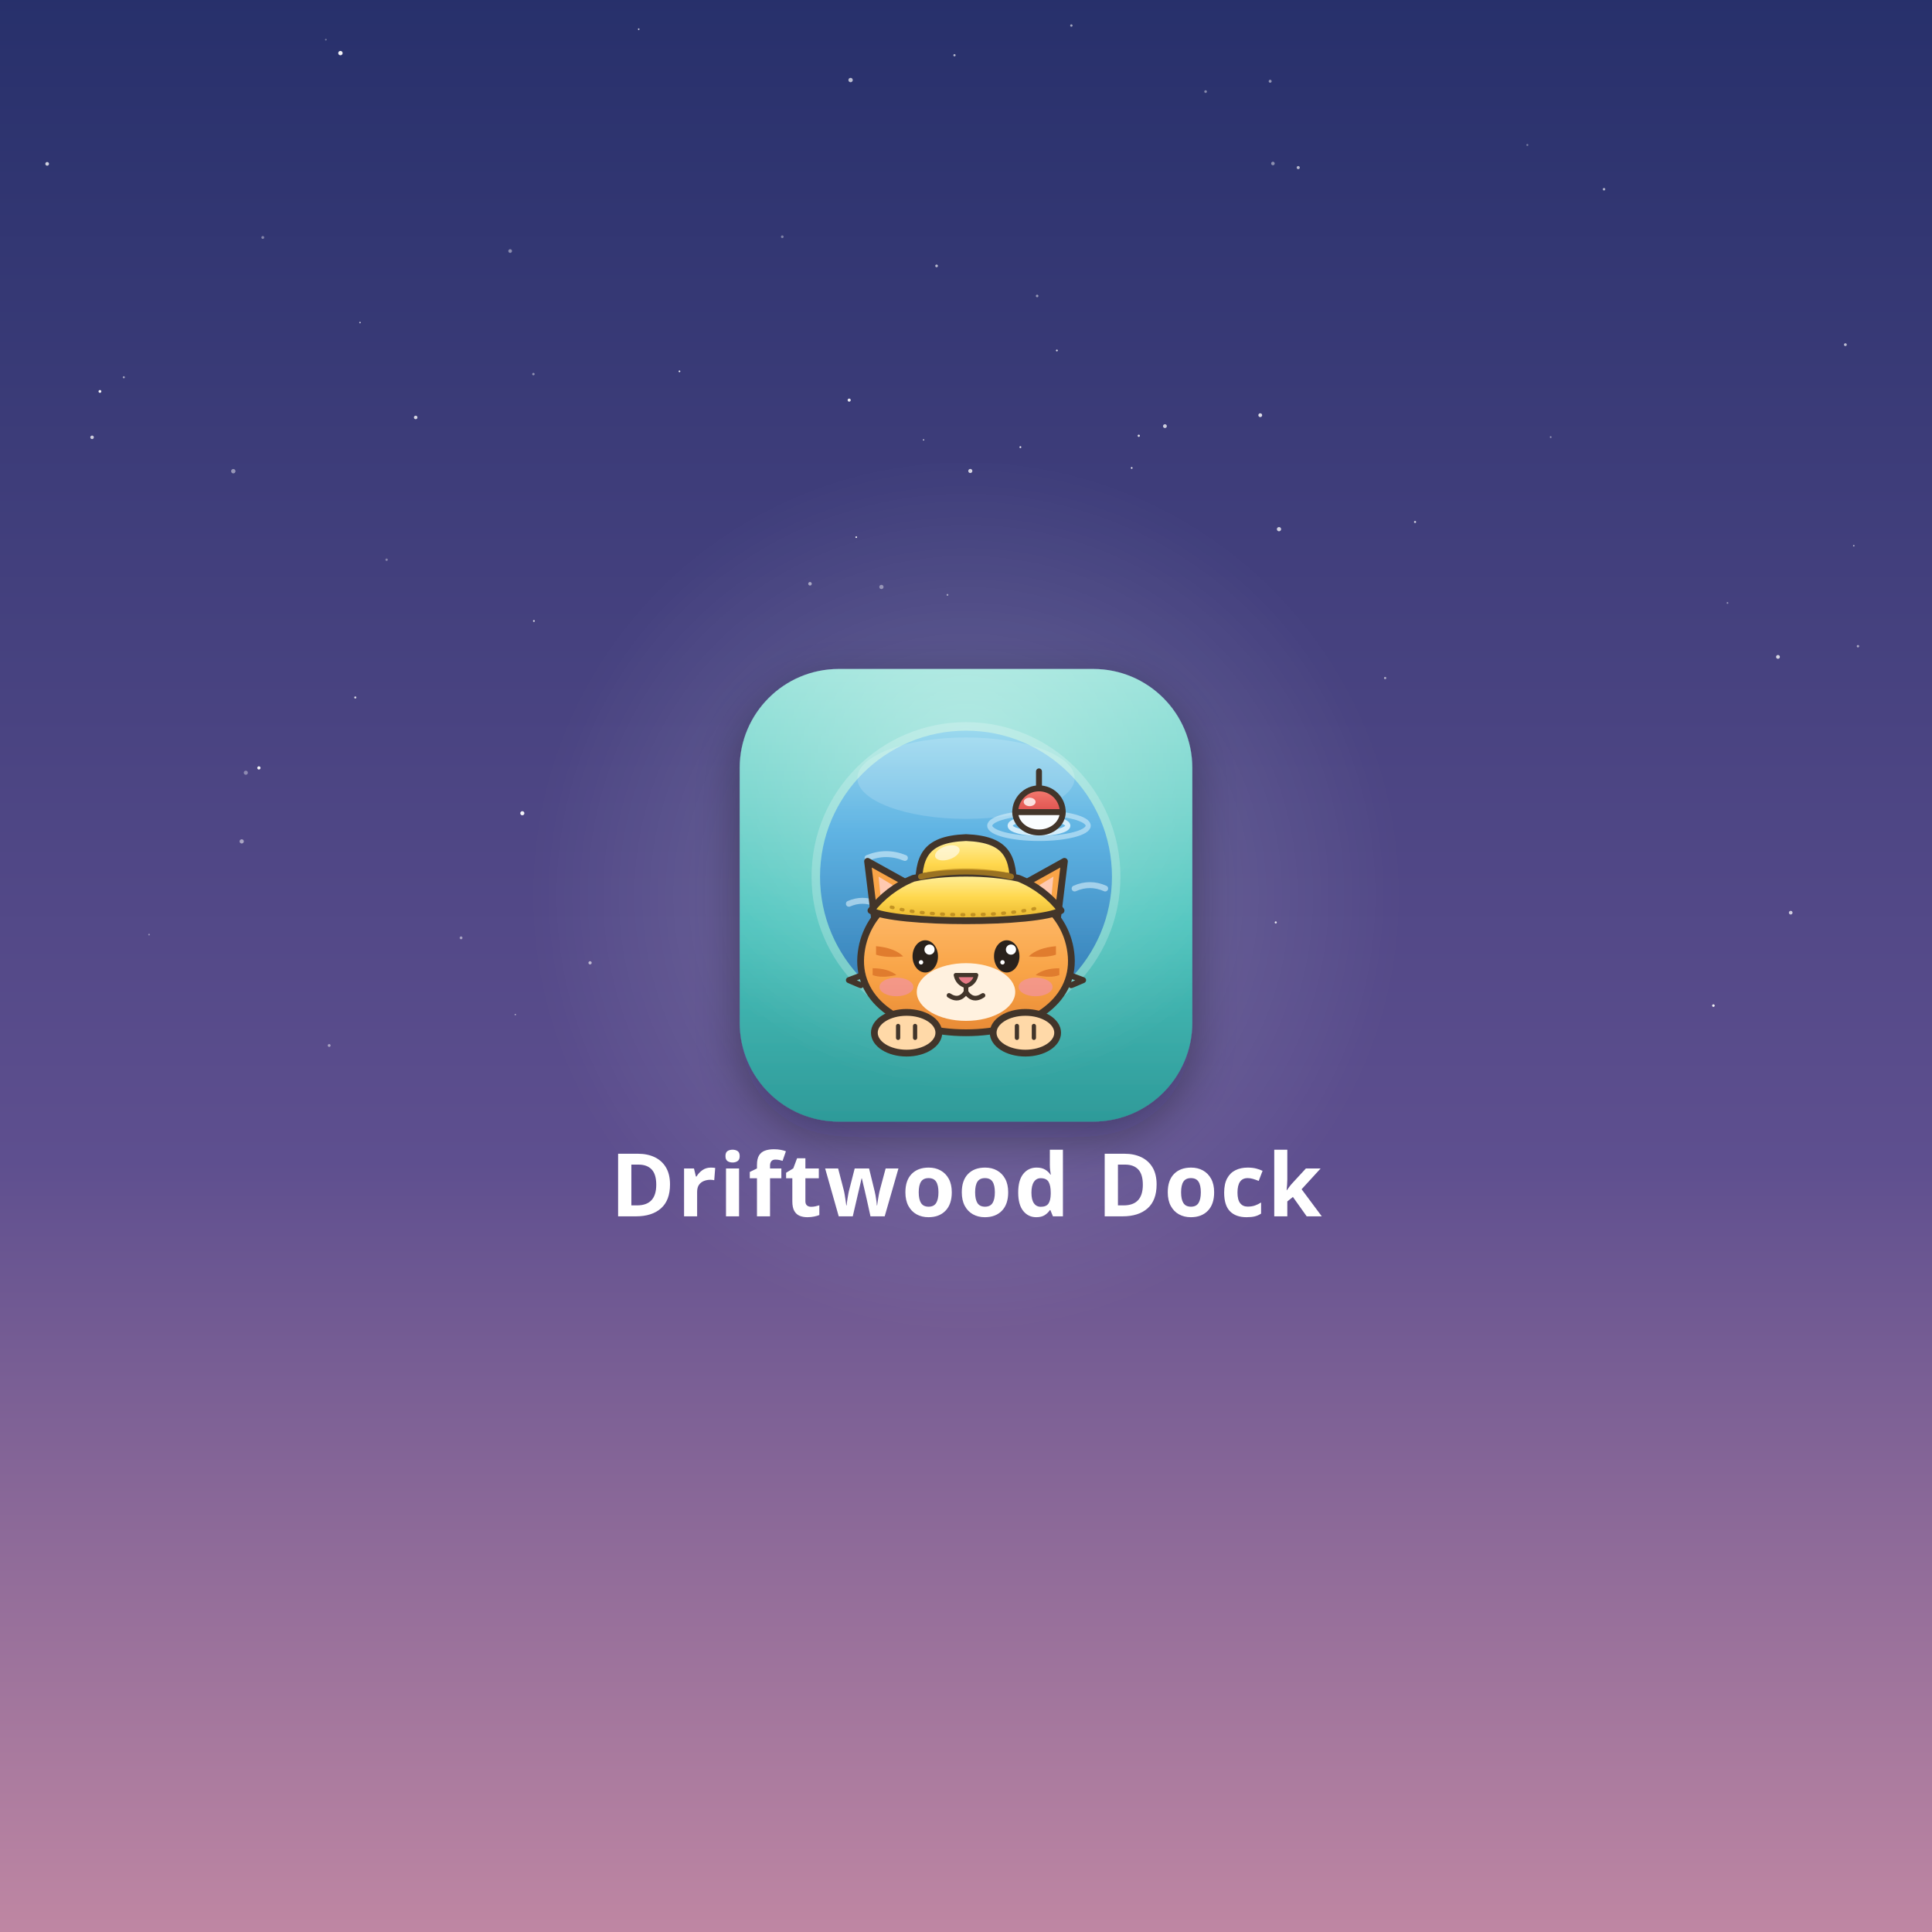
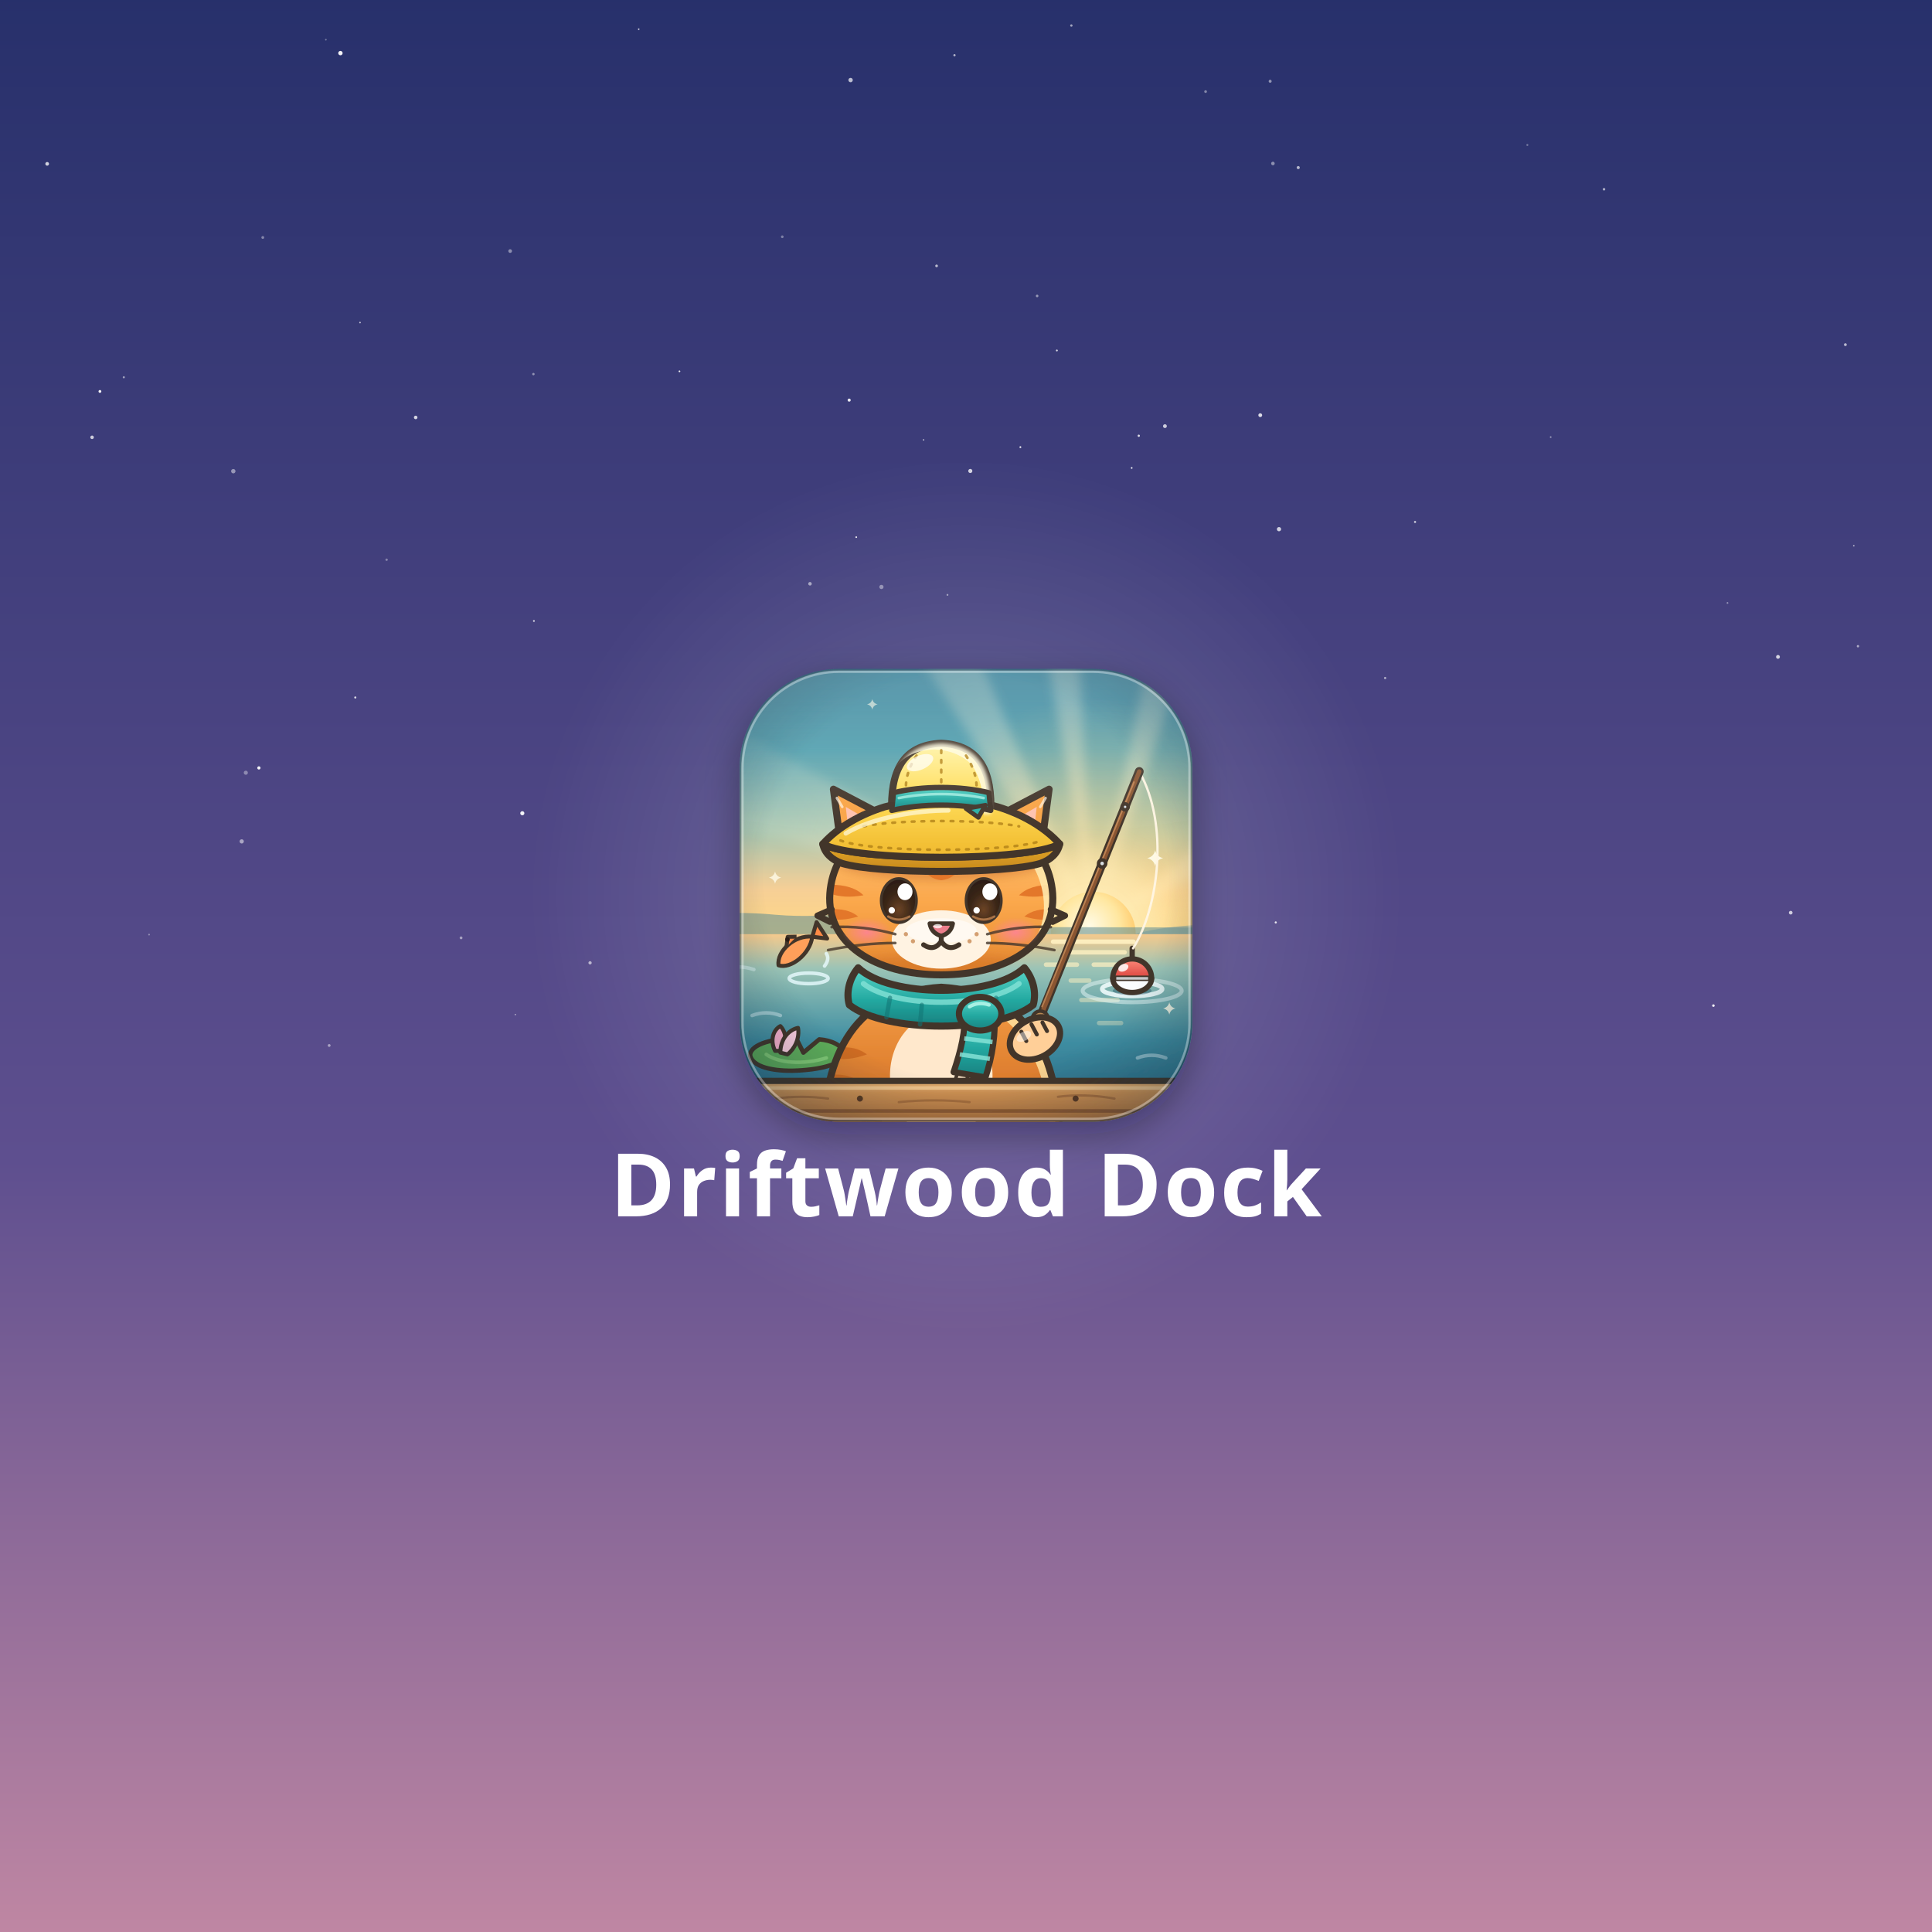
<svg xmlns="http://www.w3.org/2000/svg" width="2732" height="2732" viewBox="0 0 2732 2732">
  <defs>
-     <linearGradient id="bgTeal" x1="0" y1="0" x2="0" y2="1">
-       <stop offset="0" stop-color="#8fe0d6" />
-       <stop offset="0.55" stop-color="#4cc4bd" />
-       <stop offset="1" stop-color="#2e9a99" />
-     </linearGradient>
-     <radialGradient id="bgGlow" cx="0.5" cy="0.18" r="0.75">
-       <stop offset="0" stop-color="#ffffff" stop-opacity="0.38" />
+     <linearGradient id="v2sky" x1="0" y1="-60" x2="0" y2="300" gradientUnits="userSpaceOnUse">
+       <stop offset="0" stop-color="#1f6787" />
+       <stop offset="0.42" stop-color="#4f9ead" />
+       <stop offset="0.68" stop-color="#a9c6b0" />
+       <stop offset="0.86" stop-color="#f6cf96" />
+       <stop offset="1" stop-color="#ffd885" />
+     </linearGradient>
+     <linearGradient id="v2water" x1="0" y1="300" x2="0" y2="540" gradientUnits="userSpaceOnUse">
+       <stop offset="0" stop-color="#f4c98c" />
+       <stop offset="0.16" stop-color="#9cc4b6" />
+       <stop offset="0.5" stop-color="#3f8ea2" />
+       <stop offset="1" stop-color="#1d5675" />
+     </linearGradient>
+     <radialGradient id="v2glow" cx="400" cy="294" r="260" gradientUnits="userSpaceOnUse">
+       <stop offset="0" stop-color="#fff4c8" stop-opacity="0.95" />
+       <stop offset="0.3" stop-color="#ffd98a" stop-opacity="0.55" />
+       <stop offset="1" stop-color="#ffc870" stop-opacity="0" />
+     </radialGradient>
+     <radialGradient id="v2ray" cx="400" cy="294" r="520" gradientUnits="userSpaceOnUse">
+       <stop offset="0" stop-color="#fff6d8" stop-opacity="0.55" />
+       <stop offset="1" stop-color="#fff6d8" stop-opacity="0" />
+     </radialGradient>
+     <radialGradient id="v2sun" cx="0.45" cy="0.4" r="0.6">
+       <stop offset="0" stop-color="#fffbe6" />
+       <stop offset="0.6" stop-color="#ffe7a0" />
+       <stop offset="1" stop-color="#ffc664" />
+     </radialGradient>
+     <linearGradient id="v2fur" x1="0" y1="162" x2="0" y2="346" gradientUnits="userSpaceOnUse">
+       <stop offset="0" stop-color="#ffc57c" />
+       <stop offset="0.55" stop-color="#fba84c" />
+       <stop offset="1" stop-color="#e5872f" />
+     </linearGradient>
+     <linearGradient id="v2body" x1="0" y1="360" x2="0" y2="480" gradientUnits="userSpaceOnUse">
+       <stop offset="0" stop-color="#f6a046" />
+       <stop offset="1" stop-color="#d9772a" />
+     </linearGradient>
+     <linearGradient id="v2hat" x1="0" y1="84" x2="0" y2="220" gradientUnits="userSpaceOnUse">
+       <stop offset="0" stop-color="#fff3a8" />
+       <stop offset="0.45" stop-color="#ffdb52" />
+       <stop offset="1" stop-color="#eeb52a" />
+     </linearGradient>
+     <linearGradient id="v2brimLip" x1="0" y1="196" x2="0" y2="226" gradientUnits="userSpaceOnUse">
+       <stop offset="0" stop-color="#e5a92a" />
+       <stop offset="1" stop-color="#c98b1d" />
+     </linearGradient>
+     <linearGradient id="v2teal" x1="0" y1="0" x2="0" y2="1">
+       <stop offset="0" stop-color="#5ad6c8" />
+       <stop offset="0.55" stop-color="#24a9a1" />
+       <stop offset="1" stop-color="#16807f" />
+     </linearGradient>
+     <linearGradient id="v2red" x1="0" y1="0" x2="0" y2="1">
+       <stop offset="0" stop-color="#ff8a7a" />
+       <stop offset="1" stop-color="#d9443f" />
+     </linearGradient>
+     <linearGradient id="v2wood" x1="0" y1="466" x2="0" y2="520" gradientUnits="userSpaceOnUse">
+       <stop offset="0" stop-color="#e8b475" />
+       <stop offset="0.25" stop-color="#cf9152" />
+       <stop offset="1" stop-color="#a86a35" />
+     </linearGradient>
+     <linearGradient id="v2cork" x1="0" y1="0" x2="1" y2="0">
+       <stop offset="0" stop-color="#e9c38d" />
+       <stop offset="1" stop-color="#b98952" />
+     </linearGradient>
+     <radialGradient id="v2eye" cx="0.5" cy="0.7" r="0.7">
+       <stop offset="0" stop-color="#6b4325" />
+       <stop offset="0.55" stop-color="#3a2618" />
+       <stop offset="1" stop-color="#2a1c14" />
+     </radialGradient>
+     <radialGradient id="v2blush" cx="0.5" cy="0.5" r="0.5">
+       <stop offset="0" stop-color="#ff7fa6" stop-opacity="0.75" />
+       <stop offset="1" stop-color="#ff7fa6" stop-opacity="0" />
+     </radialGradient>
+     <radialGradient id="v2vig" cx="0.5" cy="0.46" r="0.72">
+       <stop offset="0.62" stop-color="#0c2233" stop-opacity="0" />
+       <stop offset="1" stop-color="#0c2233" stop-opacity="0.42" />
+     </radialGradient>
+     <linearGradient id="v2sheen" x1="0" y1="0" x2="0" y2="1">
+       <stop offset="0" stop-color="#ffffff" stop-opacity="0.28" />
      <stop offset="1" stop-color="#ffffff" stop-opacity="0" />
-     </radialGradient>
-     <linearGradient id="water" x1="0" y1="0" x2="0" y2="1">
-       <stop offset="0" stop-color="#9ad8ee" />
-       <stop offset="0.35" stop-color="#5fb3e3" />
-       <stop offset="1" stop-color="#2c74ae" />
-     </linearGradient>
-     <linearGradient id="fur" x1="0" y1="0" x2="0" y2="1">
-       <stop offset="0" stop-color="#ffc277" />
-       <stop offset="0.6" stop-color="#f9a447" />
-       <stop offset="1" stop-color="#e88a35" />
-     </linearGradient>
-     <linearGradient id="hat" x1="0" y1="0" x2="0" y2="1">
-       <stop offset="0" stop-color="#fff0a0" />
-       <stop offset="0.5" stop-color="#ffd84f" />
-       <stop offset="1" stop-color="#e8b52c" />
-     </linearGradient>
-     <linearGradient id="red" x1="0" y1="0" x2="0" y2="1">
-       <stop offset="0" stop-color="#f47c70" />
-       <stop offset="1" stop-color="#df514f" />
-     </linearGradient>
+     </linearGradient>
+     <filter id="v2b2" x="-20%" y="-20%" width="140%" height="140%">
+       <feGaussianBlur stdDeviation="2" />
+     </filter>
+     <filter id="v2b6" x="-30%" y="-30%" width="160%" height="160%">
+       <feGaussianBlur stdDeviation="6" />
+     </filter>
+     <filter id="v2b14" x="-50%" y="-50%" width="200%" height="200%">
+       <feGaussianBlur stdDeviation="14" />
+     </filter>
+     <clipPath id="v2headClip">
+       <path d="M228 162 C304 162 350 200 354 254 C358 310 304 346 228 346 C152 346 98 310 102 254 C106 200 152 162 228 162 Z" />
+     </clipPath>
+     <clipPath id="v2bodyClip">
+       <path d="M94 540 C94 432 132 366 228 360 C324 366 362 432 362 540 Z" />
+     </clipPath>
+     <clipPath id="v2skyClip">
+       <rect x="-500" y="-500" width="1600" height="800" />
+     </clipPath>
+     <mask id="v2rimHead" maskUnits="userSpaceOnUse" x="-100" y="-100" width="700" height="700">
+       <path d="M228 162 C304 162 350 200 354 254 C358 310 304 346 228 346 C152 346 98 310 102 254 C106 200 152 162 228 162 Z" fill="none" stroke="#fff" stroke-width="26" />
+       <path d="M228 162 C304 162 350 200 354 254 C358 310 304 346 228 346 C152 346 98 310 102 254 C106 200 152 162 228 162 Z" fill="#000" transform="translate(-10 9)" />
+     </mask>
+     <mask id="v2rimBody" maskUnits="userSpaceOnUse" x="-100" y="-100" width="700" height="800">
+       <path d="M94 540 C94 432 132 366 228 360 C324 366 362 432 362 540 Z" fill="none" stroke="#fff" stroke-width="26" />
+       <path d="M94 540 C94 432 132 366 228 360 C324 366 362 432 362 540 Z" fill="#000" transform="translate(-10 8)" />
+     </mask>
+     <mask id="v2rimHat" maskUnits="userSpaceOnUse" x="-100" y="-100" width="700" height="700">
+       <path d="M172 164 C170 116 184 86 228 84 C272 86 286 116 284 164 Z" fill="none" stroke="#fff" stroke-width="20" />
+       <path d="M172 164 C170 116 184 86 228 84 C272 86 286 116 284 164 Z" fill="#000" transform="translate(-8 7)" />
+     </mask>
+     <clipPath id="v2round">
+       <rect width="512" height="512" rx="112" />
+     </clipPath>
    <linearGradient id="sky" x1="0" y1="0" x2="0" y2="1">
      <stop offset="0" stop-color="#27306b" />
      <stop offset="0.6" stop-color="#5e4f8f" />
      <stop offset="1" stop-color="#c087a3" />
    </linearGradient>
    <radialGradient id="halo" cx="0.5" cy="0.5" r="0.5">
      <stop offset="0" stop-color="#ffffff" stop-opacity="0.22" />
      <stop offset="1" stop-color="#ffffff" stop-opacity="0" />
    </radialGradient>
    <filter id="sh" x="-20%" y="-20%" width="140%" height="140%">
      <feDropShadow dx="0" dy="18" stdDeviation="26" flood-color="#0a1020" flood-opacity="0.35" />
    </filter>
  </defs>
  <rect width="2732" height="2732" fill="url(#sky)" />
  <circle cx="1339.8" cy="841.2" r="1.3" fill="#ffffff" opacity="0.50" />
  <circle cx="1210.8" cy="759.6" r="1.2" fill="#ffffff" opacity="0.88" />
  <circle cx="1610.3" cy="616.2" r="1.6" fill="#ffffff" opacity="0.82" />
  <circle cx="1796.1" cy="114.9" r="2.1" fill="#ffffff" opacity="0.49" />
  <circle cx="1835.8" cy="237.0" r="2.2" fill="#ffffff" opacity="0.64" />
  <circle cx="481.4" cy="75.1" r="3.1" fill="#ffffff" opacity="0.93" />
  <circle cx="329.9" cy="666.3" r="3.1" fill="#ffffff" opacity="0.46" />
  <circle cx="1145.4" cy="825.5" r="2.5" fill="#ffffff" opacity="0.52" />
  <circle cx="465.5" cy="1478.4" r="2.0" fill="#ffffff" opacity="0.49" />
  <circle cx="1494.5" cy="495.6" r="1.3" fill="#ffffff" opacity="0.81" />
  <circle cx="960.8" cy="525.1" r="1.2" fill="#ffffff" opacity="0.91" />
  <circle cx="652.0" cy="1326.2" r="2.0" fill="#ffffff" opacity="0.49" />
  <circle cx="1647.3" cy="602.6" r="2.7" fill="#ffffff" opacity="0.74" />
  <circle cx="371.6" cy="335.8" r="2.0" fill="#ffffff" opacity="0.40" />
  <circle cx="130.2" cy="618.4" r="2.5" fill="#ffffff" opacity="0.74" />
  <circle cx="2609.5" cy="487.4" r="2.0" fill="#ffffff" opacity="0.65" />
  <circle cx="1198.9" cy="1257.6" r="2.0" fill="#ffffff" opacity="0.61" />
  <circle cx="721.4" cy="355.0" r="2.6" fill="#ffffff" opacity="0.43" />
  <circle cx="738.6" cy="1150.0" r="2.9" fill="#ffffff" opacity="0.93" />
  <circle cx="2532.2" cy="1290.6" r="2.6" fill="#ffffff" opacity="0.73" />
  <circle cx="1515.0" cy="36.1" r="1.7" fill="#ffffff" opacity="0.56" />
  <circle cx="587.8" cy="590.3" r="2.5" fill="#ffffff" opacity="0.79" />
  <circle cx="728.7" cy="1434.7" r="1.0" fill="#ffffff" opacity="0.57" />
  <circle cx="1600.3" cy="661.7" r="1.2" fill="#ffffff" opacity="0.94" />
  <circle cx="1246.5" cy="1308.5" r="2.3" fill="#ffffff" opacity="0.63" />
  <circle cx="341.8" cy="1189.8" r="3.0" fill="#ffffff" opacity="0.51" />
  <circle cx="66.7" cy="231.7" r="2.6" fill="#ffffff" opacity="0.77" />
  <circle cx="1804.0" cy="1304.4" r="1.5" fill="#ffffff" opacity="0.85" />
  <circle cx="460.8" cy="56.1" r="1.2" fill="#ffffff" opacity="0.36" />
  <circle cx="1467.4" cy="1246.1" r="2.9" fill="#ffffff" opacity="0.44" />
  <circle cx="1349.7" cy="78.1" r="1.6" fill="#ffffff" opacity="0.64" />
  <circle cx="175.1" cy="533.5" r="1.5" fill="#ffffff" opacity="0.53" />
  <circle cx="2159.8" cy="205.0" r="1.4" fill="#ffffff" opacity="0.35" />
  <circle cx="1704.8" cy="129.5" r="1.9" fill="#ffffff" opacity="0.42" />
  <circle cx="1306.0" cy="622.0" r="1.0" fill="#ffffff" opacity="0.80" />
  <circle cx="1233.2" cy="1108.3" r="1.7" fill="#ffffff" opacity="0.91" />
  <circle cx="1958.7" cy="958.8" r="1.6" fill="#ffffff" opacity="0.57" />
  <circle cx="210.8" cy="1321.6" r="1.2" fill="#ffffff" opacity="0.39" />
  <circle cx="509.1" cy="456.1" r="1.1" fill="#ffffff" opacity="0.71" />
  <circle cx="1200.8" cy="565.8" r="2.2" fill="#ffffff" opacity="0.89" />
  <circle cx="1442.9" cy="632.3" r="1.3" fill="#ffffff" opacity="0.89" />
  <circle cx="1808.6" cy="748.3" r="3.0" fill="#ffffff" opacity="0.76" />
  <circle cx="1252.4" cy="1450.6" r="2.9" fill="#ffffff" opacity="0.60" />
  <circle cx="1359.5" cy="1054.2" r="2.7" fill="#ffffff" opacity="0.90" />
  <circle cx="1489.2" cy="1484.9" r="2.4" fill="#ffffff" opacity="0.85" />
  <circle cx="1202.8" cy="113.2" r="3.1" fill="#ffffff" opacity="0.68" />
  <circle cx="1782.1" cy="587.1" r="2.7" fill="#ffffff" opacity="0.82" />
  <circle cx="1372.1" cy="666.0" r="2.9" fill="#ffffff" opacity="0.78" />
  <circle cx="141.3" cy="553.5" r="2.0" fill="#ffffff" opacity="0.94" />
  <circle cx="1800.0" cy="231.2" r="2.5" fill="#ffffff" opacity="0.45" />
  <circle cx="546.7" cy="791.5" r="1.7" fill="#ffffff" opacity="0.36" />
  <circle cx="2621.4" cy="771.7" r="1.1" fill="#ffffff" opacity="0.58" />
  <circle cx="502.4" cy="986.3" r="1.5" fill="#ffffff" opacity="0.79" />
  <circle cx="834.4" cy="1361.5" r="2.3" fill="#ffffff" opacity="0.59" />
  <circle cx="2268.2" cy="267.6" r="1.8" fill="#ffffff" opacity="0.60" />
  <circle cx="2442.8" cy="852.6" r="1.2" fill="#ffffff" opacity="0.45" />
  <circle cx="1324.4" cy="376.0" r="1.9" fill="#ffffff" opacity="0.66" />
  <circle cx="903.2" cy="41.3" r="1.1" fill="#ffffff" opacity="0.79" />
  <circle cx="1246.4" cy="830.0" r="3.0" fill="#ffffff" opacity="0.41" />
  <circle cx="1106.2" cy="334.8" r="1.9" fill="#ffffff" opacity="0.37" />
  <circle cx="347.6" cy="1092.7" r="2.9" fill="#ffffff" opacity="0.37" />
  <circle cx="1466.6" cy="418.5" r="1.8" fill="#ffffff" opacity="0.49" />
  <circle cx="2001.0" cy="738.1" r="1.5" fill="#ffffff" opacity="0.73" />
  <circle cx="2422.9" cy="1422.0" r="1.8" fill="#ffffff" opacity="0.92" />
  <circle cx="2192.8" cy="618.1" r="1.2" fill="#ffffff" opacity="0.48" />
  <circle cx="366.1" cy="1085.9" r="2.3" fill="#ffffff" opacity="0.93" />
  <circle cx="754.3" cy="529.0" r="1.7" fill="#ffffff" opacity="0.45" />
  <circle cx="2514.2" cy="928.9" r="2.7" fill="#ffffff" opacity="0.77" />
  <circle cx="755.0" cy="878.1" r="1.3" fill="#ffffff" opacity="0.78" />
  <circle cx="2627.3" cy="913.8" r="1.7" fill="#ffffff" opacity="0.55" />
  <circle cx="1366" cy="1266" r="620" fill="url(#halo)" />
-   <g filter="url(#sh)" transform="translate(1046 946) scale(1.25)">
-     <rect width="512" height="512" rx="112" fill="url(#bgTeal)" />
-     <rect width="512" height="512" rx="112" fill="url(#bgGlow)" />
-     <g transform="translate(256 256) scale(0.96) translate(-256 -258)">
-       <circle cx="256" cy="236" r="182" fill="#ffffff" opacity="0.22" />
-       <circle cx="256" cy="236" r="172" fill="url(#water)" />
-       <ellipse cx="256" cy="120" rx="128" ry="48" fill="#ffffff" opacity="0.16" />
-       <g fill="none" stroke="#e8f7fe" stroke-linecap="round" opacity="0.55" stroke-width="7">
-         <path d="M140 214 q22 -9 44 0" />
-         <path d="M384 250 q18 -8 36 0" />
-         <path d="M118 268 q16 -7 32 0" />
-       </g>
-       <g fill="none" stroke="#e8f7fe" stroke-linecap="round">
-         <ellipse cx="342" cy="176" rx="58" ry="15" stroke-width="6" opacity="0.5" />
-         <ellipse cx="342" cy="176" rx="34" ry="9" stroke-width="6" opacity="0.85" />
-       </g>
-       <line x1="342" y1="112" x2="342" y2="138" stroke="#43362b" stroke-width="7" stroke-linecap="round" />
-       <g stroke="#43362b" stroke-width="7" stroke-linejoin="round">
-         <path d="M314 160 a28 28 0 0 1 56 0 z" fill="url(#red)" />
-         <path d="M314 160 a28 24 0 0 0 56 0 z" fill="#fafdff" />
-       </g>
-       <ellipse cx="331" cy="148" rx="7" ry="5" fill="#ffffff" opacity="0.8" />
-       <g stroke="#43362b" stroke-width="8" stroke-linejoin="round">
-         <path d="M150 300 L140 218 L212 258 Z" fill="#f9a447" />
-         <path d="M362 300 L372 218 L300 258 Z" fill="#f9a447" />
-       </g>
-       <path d="M158 286 L153 236 L196 262 Z" fill="#ffc9b0" />
-       <path d="M354 286 L359 236 L316 262 Z" fill="#ffc9b0" />
-       <path d="M256 240 C330 240 376 278 380 330 C384 384 330 420 256 420 C182 420 128 384 132 330 C136 278 182 240 256 240 Z" fill="url(#fur)" stroke="#43362b" stroke-width="8" />
-       <g fill="none" stroke="#43362b" stroke-width="7" stroke-linecap="round" stroke-linejoin="round">
-         <path d="M134 352 l-16 6 l14 6" />
-         <path d="M378 352 l16 6 l-14 6" />
-       </g>
-       <g fill="#e07b2e">
-         <path d="M232 268 q24 16 48 0 q-4 14 -24 16 q-20 -2 -24 -16z" />
-         <path d="M150 318 q22 2 32 12 q-20 2 -32 -2z" />
-         <path d="M362 318 q-22 2 -32 12 q20 2 32 -2z" />
-         <path d="M146 344 q18 0 28 8 q-18 4 -28 0z" />
-         <path d="M366 344 q-18 0 -28 8 q18 4 28 0z" />
-       </g>
-       <ellipse cx="256" cy="372" rx="58" ry="34" fill="#fff1df" />
-       <g fill="#2b231d">
-         <ellipse cx="208" cy="330" rx="15" ry="19" />
-         <ellipse cx="304" cy="330" rx="15" ry="19" />
-       </g>
-       <g fill="#ffffff">
-         <circle cx="213" cy="322" r="6" />
-         <circle cx="309" cy="322" r="6" />
-         <circle cx="203" cy="337" r="2.6" />
-         <circle cx="299" cy="337" r="2.6" />
-       </g>
-       <g fill="#f28fbd" opacity="0.55">
-         <ellipse cx="174" cy="366" rx="20" ry="11" />
-         <ellipse cx="338" cy="366" rx="20" ry="11" />
-       </g>
-       <path d="M244 352 h24 q-2 10 -12 13 q-10 -3 -12 -13z" fill="#e57a86" stroke="#43362b" stroke-width="5" stroke-linejoin="round" />
-       <path d="M256 366 v6 q-8 12 -20 4 M256 372 q8 12 20 4" fill="none" stroke="#43362b" stroke-width="5.5" stroke-linecap="round" stroke-linejoin="round" />
-       <g stroke="#43362b" stroke-width="8" stroke-linejoin="round">
-         <path d="M200 252 C200 214 206 192 256 190 C306 192 312 214 312 252 Z" fill="url(#hat)" />
-         <path d="M194 238 C230 230 282 230 318 238 C338 246 356 260 368 276 C340 292 172 292 144 276 C156 260 174 246 194 238 Z" fill="url(#hat)" />
-       </g>
-       <path d="M203 236 C234 228 278 228 309 236" fill="none" stroke="#b7861c" stroke-width="7" stroke-linecap="round" opacity="0.75" />
-       <path d="M168 272 C210 284 302 284 344 272" fill="none" stroke="#b7861c" stroke-width="4" stroke-linecap="round" stroke-dasharray="2 10" opacity="0.8" />
-       <ellipse cx="234" cy="208" rx="15" ry="8" fill="#ffffff" opacity="0.6" transform="rotate(-18 234 208)" />
-       <g stroke="#43362b" stroke-width="8" stroke-linejoin="round">
-         <ellipse cx="186" cy="420" rx="38" ry="24" fill="#ffd9a8" />
-         <ellipse cx="326" cy="420" rx="38" ry="24" fill="#ffd9a8" />
-       </g>
-       <g fill="none" stroke="#43362b" stroke-width="5" stroke-linecap="round">
-         <path d="M176 412 v14 M196 412 v14" />
-         <path d="M316 412 v14 M336 412 v14" />
+   <g filter="url(#sh)">
+     <g transform="translate(1046 946) scale(1.25)">
+       <defs>
+         <clipPath id="v2round">
+           <rect width="512" height="512" rx="112" />
+         </clipPath>
+       </defs>
+       <g clip-path="url(#v2round)">
+         <rect x="-500" y="-500" width="1600" height="802" fill="url(#v2sky)" />
+         <g clip-path="url(#v2skyClip)" filter="url(#v2b6)">
+           <path d="M400 294 L-200 -40 L-200 120 Z M400 294 L20 -300 L150 -300 Z M400 294 L300 -300 L370 -300 Z M400 294 L520 -300 L600 -300 Z M400 294 L900 -100 L900 40 Z" fill="url(#v2ray)" />
+         </g>
+         <circle cx="400" cy="294" r="300" fill="url(#v2glow)" />
+         <circle cx="400" cy="298" r="90" fill="#fff3c0" opacity="0.45" filter="url(#v2b14)" />
+         <circle cx="400" cy="300" r="48" fill="url(#v2sun)" />
+         <path d="M-500 302 L-500 290 C-200 286 -40 270 40 278 C110 284 150 268 214 276 C262 282 300 290 340 292 L1100 294 L1100 302 Z" fill="#5d8c94" opacity="0.55" />
+         <path d="M440 302 C470 292 520 286 600 290 L1100 292 L1100 302 Z" fill="#6c97a0" opacity="0.5" />
+         <rect x="-500" y="300" width="1600" height="900" fill="url(#v2water)" />
+         <g fill="#fff1c2" stroke-linecap="round">
+           <rect x="352" y="306" width="96" height="5" rx="2.5" opacity="0.9" />
+           <rect x="364" y="318" width="74" height="5" rx="2.5" opacity="0.8" />
+           <rect x="344" y="332" width="40" height="5" rx="2.5" opacity="0.65" />
+           <rect x="398" y="332" width="54" height="5" rx="2.5" opacity="0.7" />
+           <rect x="372" y="350" width="26" height="5" rx="2.5" opacity="0.5" />
+           <rect x="384" y="372" width="46" height="5" rx="2.5" opacity="0.45" />
+           <rect x="404" y="398" width="30" height="5" rx="2.5" opacity="0.35" />
+         </g>
+         <g fill="none" stroke="#e9fbff" stroke-linecap="round" stroke-width="4" opacity="0.45">
+           <path d="M14 392 q16 -6 32 0" />
+           <path d="M40 452 q14 -5 28 0" />
+           <path d="M450 440 q16 -6 32 0" />
+           <path d="M-20 340 q18 -6 36 0" />
+         </g>
+         <g stroke="#43362b" stroke-width="5" stroke-linejoin="round">
+           <path d="M64 418 C24 418 10 430 12 438 C16 452 44 456 70 454 C100 452 120 444 118 434 C116 426 104 420 90 419 L72 434 Z" fill="#5fae5a" />
+         </g>
+         <path d="M30 436 C44 446 72 448 98 440" fill="none" stroke="#86cf78" stroke-width="4" stroke-linecap="round" opacity="0.9" />
+         <g stroke="#43362b" stroke-width="4.5" stroke-linejoin="round">
+           <path d="M40 432 C34 420 38 408 46 404 C52 410 54 422 50 432 Z" fill="#ffb3cf" />
+           <path d="M46 434 C46 418 56 408 66 406 C68 418 62 430 54 436 Z" fill="#ffd0e1" />
+         </g>
+         <g fill="none" stroke="#e9fbff" stroke-linecap="round" stroke-width="4" opacity="0.8">
+           <ellipse cx="78" cy="350" rx="22" ry="6" />
+           <path d="M58 334 q-6 -8 -2 -14 M96 336 q6 -8 2 -14" />
+         </g>
+         <g transform="rotate(-38 66 318)" stroke="#43362b" stroke-width="4.5" stroke-linejoin="round">
+           <path d="M38 318 C46 304 74 302 88 316 C74 330 46 330 38 318 Z" fill="#ff9f5a" />
+           <path d="M88 316 L102 306 L100 328 Z" fill="#ff8a45" />
+           <path d="M58 307 l8 -8 l8 6" fill="#ff8a45" />
+         </g>
+         <circle cx="54" cy="306" r="2.6" fill="#2a1c14" />
+         <path d="M470 205 Q471.62 212.38 479 214 Q471.62 215.62 470 223 Q468.38 215.62 461 214 Q468.38 212.38 470 205 Z" fill="#fffbe8" opacity="0.95" />
+         <path d="M40 229 Q41.26 234.74 47 236 Q41.26 237.26 40 243 Q38.74 237.26 33 236 Q38.74 234.74 40 229 Z" fill="#fffbe8" opacity="0.8" />
+         <path d="M486 377 Q487.26 382.74 493 384 Q487.26 385.26 486 391 Q484.74 385.26 479 384 Q484.74 382.74 486 377 Z" fill="#fffbe8" opacity="0.85" />
+         <path d="M150 34 Q151.08 38.92 156 40 Q151.08 41.08 150 46 Q148.92 41.08 144 40 Q148.92 38.92 150 34 Z" fill="#fffbe8" opacity="0.6" />
+         <path d="M330 420 Q330 420 330 420 Q330 420 330 420 Q330 420 330 420 Q330 420 330 420 Z" fill="#fffbe8" opacity="0" />
+         <g fill="none" stroke="#f4feff" stroke-linecap="round">
+           <ellipse cx="444" cy="364" rx="56" ry="13" stroke-width="4.5" opacity="0.45" />
+           <ellipse cx="444" cy="362" rx="34" ry="8" stroke-width="5" opacity="0.85" />
+         </g>
+         <ellipse cx="444" cy="364" rx="22" ry="5" fill="#123e57" opacity="0.35" />
+         <g stroke="#43362b" stroke-width="6" stroke-linejoin="round">
+           <path d="M444 326 v-10" stroke-linecap="round" />
+           <path d="M422 350 a22 22 0 0 1 44 0 z" fill="url(#v2red)" />
+           <path d="M422 350 a22 16 0 0 0 44 0 z" fill="#fbfdff" />
+         </g>
+         <path d="M426 350 h36" stroke="#e7eef2" stroke-width="3" opacity="0.8" />
+         <ellipse cx="434" cy="338" rx="6" ry="4" fill="#ffffff" opacity="0.85" transform="rotate(-25 434 338)" />
+         <path d="M452 116 C486 176 474 270 445 316" fill="none" stroke="#fff6e4" stroke-width="2.6" stroke-linecap="round" opacity="0.95" />
+         <path d="M336 404 L452 116" stroke="#43362b" stroke-width="10" stroke-linecap="round" />
+         <path d="M336 404 L452 116" stroke="#8a5530" stroke-width="5" stroke-linecap="round" />
+         <path d="M342 382 L446 128" stroke="#c98d5a" stroke-width="1.8" stroke-linecap="round" opacity="0.8" />
+         <g stroke="#43362b" stroke-width="4">
+           <circle cx="410" cy="220" r="4" fill="#d9dfe3" />
+           <circle cx="436" cy="156" r="3.4" fill="#d9dfe3" />
+         </g>
+         <path d="M302 478 L340 396" stroke="#43362b" stroke-width="22" stroke-linecap="round" />
+         <path d="M302 478 L340 396" stroke="url(#v2cork)" stroke-width="14" stroke-linecap="round" />
+         <g stroke="#9b6b3b" stroke-width="2.4" stroke-linecap="round" opacity="0.7">
+           <path d="M306 462 l9 4 M314 444 l9 4 M322 426 l9 4" />
+         </g>
+         <g stroke="#43362b" stroke-width="5">
+           <circle cx="300" cy="440" r="15" fill="#3fb6ad" />
+           <circle cx="300" cy="440" r="5" fill="#e6f4f2" />
+         </g>
+         <path d="M290 432 a13 13 0 0 1 12 -6" fill="none" stroke="#bff2ea" stroke-width="3" stroke-linecap="round" />
+         <path d="M94 540 C94 432 132 366 228 360 C324 366 362 432 362 540 Z" fill="url(#v2body)" />
+         <g clip-path="url(#v2bodyClip)">
+           <ellipse cx="228" cy="460" rx="58" ry="70" fill="#ffe8cc" />
+           <g fill="#cf6c22">
+             <path d="M104 430 q24 -6 40 6 q-22 8 -40 4z" />
+             <path d="M352 430 q-24 -6 -40 6 q22 8 40 4z" />
+             <path d="M98 460 q22 -4 36 6 q-20 6 -36 4z" />
+           </g>
+         </g>
+         <path d="M94 540 C94 432 132 366 228 360 C324 366 362 432 362 540 Z" fill="#ffe2a0" mask="url(#v2rimBody)" opacity="0.85" filter="url(#v2b2)" />
+         <path d="M94 540 C94 432 132 366 228 360 C324 366 362 432 362 540 Z" fill="none" stroke="#43362b" stroke-width="8" />
+         <g stroke="#43362b" stroke-width="7" stroke-linejoin="round">
+           <path d="M254 386 C256 410 250 432 242 456 L278 462 C286 438 290 412 288 386 Z" fill="url(#v2teal)" />
+         </g>
+         <g stroke="#8ae6da" stroke-width="5" opacity="0.8">
+           <path d="M254 418 L286 422" />
+           <path d="M249 436 L283 441" />
+         </g>
+         <g stroke="#43362b" stroke-width="4" stroke-linecap="round">
+           <path d="M246 458 l-3 10 M258 460 l-2 10 M270 462 l-1 10" />
+         </g>
+         <path d="M134 338 C170 372 286 372 322 338 C332 350 336 366 332 380 C292 412 164 412 124 380 C120 366 124 350 134 338 Z" fill="url(#v2teal)" stroke="#43362b" stroke-width="8" stroke-linejoin="round" />
+         <g fill="none" stroke="#8ae6da" stroke-width="6" stroke-linecap="round" opacity="0.75">
+           <path d="M140 356 C176 384 280 384 316 356" />
+         </g>
+         <g fill="none" stroke="#137272" stroke-width="5" stroke-linecap="round" opacity="0.55">
+           <path d="M170 372 l-4 22 M206 380 l-2 22 M250 380 l2 22 M290 372 l4 20" />
+         </g>
+         <ellipse cx="272" cy="390" rx="24" ry="19" fill="url(#v2teal)" stroke="#43362b" stroke-width="7" />
+         <path d="M260 382 q10 -6 22 -2" fill="none" stroke="#a8f0e4" stroke-width="4" stroke-linecap="round" />
+         <g stroke="#43362b" stroke-width="8" stroke-linejoin="round">
+           <path d="M118 226 L106 136 L186 178 Z" fill="#f9a447" />
+           <path d="M338 226 L350 136 L270 178 Z" fill="#f9a447" />
+         </g>
+         <path d="M126 210 L120 156 L168 184 Z" fill="#ffc2ae" />
+         <path d="M330 210 L336 156 L288 184 Z" fill="#ffc2ae" />
+         <path d="M110 146 l6 10 M346 146 l-6 10" stroke="#fff3e2" stroke-width="3" stroke-linecap="round" opacity="0.7" />
+         <path d="M228 162 C304 162 350 200 354 254 C358 310 304 346 228 346 C152 346 98 310 102 254 C106 200 152 162 228 162 Z" fill="url(#v2fur)" />
+         <g clip-path="url(#v2headClip)">
+           <ellipse cx="228" cy="214" rx="124" ry="24" fill="#b14f16" opacity="0.38" filter="url(#v2b6)" />
+           <ellipse cx="228" cy="352" rx="140" ry="30" fill="#c0601a" opacity="0.35" filter="url(#v2b6)" />
+           <g fill="#e3772a">
+             <path d="M208 224 q20 10 40 0 q-4 13 -20 15 q-16 -2 -20 -15z" />
+             <path d="M102 244 q26 0 38 12 q-22 4 -38 -2z" />
+             <path d="M354 244 q-26 0 -38 12 q22 4 38 -2z" />
+             <path d="M100 272 q22 -2 34 8 q-20 6 -34 2z" />
+             <path d="M356 272 q-22 -2 -34 8 q20 6 34 2z" />
+           </g>
+         </g>
+         <path d="M228 162 C304 162 350 200 354 254 C358 310 304 346 228 346 C152 346 98 310 102 254 C106 200 152 162 228 162 Z" fill="#ffe9ad" mask="url(#v2rimHead)" opacity="0.9" filter="url(#v2b2)" />
+         <path d="M228 162 C304 162 350 200 354 254 C358 310 304 346 228 346 C152 346 98 310 102 254 C106 200 152 162 228 162 Z" fill="none" stroke="#43362b" stroke-width="8" />
+         <g fill="none" stroke="#43362b" stroke-width="7" stroke-linecap="round" stroke-linejoin="round">
+           <path d="M104 272 l-16 7 l14 7" />
+           <path d="M352 272 l16 7 l-14 7" />
+         </g>
+         <ellipse cx="228" cy="306" rx="56" ry="33" fill="#fff3e2" />
+         <ellipse cx="228" cy="296" rx="40" ry="14" fill="#ffffff" opacity="0.5" />
+         <ellipse cx="144" cy="298" rx="28" ry="17" fill="url(#v2blush)" />
+         <ellipse cx="312" cy="298" rx="28" ry="17" fill="url(#v2blush)" />
+         <g stroke="#43362b" stroke-width="3">
+           <ellipse cx="180" cy="262" rx="20" ry="25" fill="url(#v2eye)" />
+           <ellipse cx="276" cy="262" rx="20" ry="25" fill="url(#v2eye)" />
+         </g>
+         <g fill="#ffffff">
+           <ellipse cx="187" cy="252" rx="8.5" ry="9.5" />
+           <ellipse cx="283" cy="252" rx="8.5" ry="9.5" />
+           <circle cx="172" cy="273" r="3.6" />
+           <circle cx="268" cy="273" r="3.6" />
+         </g>
+         <g fill="none" stroke="#c98a55" stroke-width="2.6" stroke-linecap="round" opacity="0.75">
+           <path d="M168 280 q12 7 24 0" />
+           <path d="M264 280 q12 7 24 0" />
+         </g>
+         <path d="M215 288 h26 q-2 11 -13 14 q-11 -3 -13 -14z" fill="#ea7d8b" stroke="#43362b" stroke-width="5" stroke-linejoin="round" />
+         <ellipse cx="224" cy="291" rx="5" ry="2.4" fill="#ffffff" opacity="0.75" />
+         <path d="M228 302 v6 q-8 12 -20 4 M228 308 q8 12 20 4" fill="none" stroke="#43362b" stroke-width="5.5" stroke-linecap="round" stroke-linejoin="round" />
+         <g fill="#c98a55" opacity="0.8">
+           <circle cx="196" cy="308" r="2.4" />
+           <circle cx="188" cy="300" r="2.4" />
+           <circle cx="260" cy="308" r="2.4" />
+           <circle cx="268" cy="300" r="2.4" />
+         </g>
+         <g fill="none" stroke="#43362b" stroke-width="3" stroke-linecap="round" opacity="0.8">
+           <path d="M176 300 Q140 290 104 292" />
+           <path d="M176 310 Q140 310 100 318" />
+           <path d="M280 300 Q316 290 352 292" />
+           <path d="M280 310 Q316 310 356 318" />
+         </g>
+         <g stroke="#43362b" stroke-width="8" stroke-linejoin="round">
+           <path d="M172 164 C170 116 184 86 228 84 C272 86 286 116 284 164 Z" fill="url(#v2hat)" />
+           <path d="M94 198 C130 218 326 218 362 198 C360 208 352 216 340 220 C300 232 156 232 116 220 C104 216 96 208 94 198 Z" fill="url(#v2brimLip)" />
+           <path d="M164 156 C200 146 256 146 292 156 C318 164 344 178 362 198 C326 218 130 218 94 198 C112 178 138 164 164 156 Z" fill="url(#v2hat)" />
+         </g>
+         <path d="M172 164 C170 116 184 86 228 84 C272 86 286 116 284 164 Z" fill="#fffbe0" mask="url(#v2rimHat)" opacity="0.85" filter="url(#v2b2)" />
+         <path d="M174 140 C206 132 250 132 282 140 L284 160 C250 152 206 152 172 160 Z" fill="url(#v2teal)" stroke="#43362b" stroke-width="6" stroke-linejoin="round" />
+         <path d="M180 146 C210 140 246 140 276 146" fill="none" stroke="#a8f0e4" stroke-width="3" stroke-linecap="round" opacity="0.8" />
+         <path d="M256 158 l14 10 l8 -14 z" fill="#2bb0a6" stroke="#43362b" stroke-width="5" stroke-linejoin="round" />
+         <g fill="none" stroke="#b5851a" stroke-width="3" stroke-linecap="round" stroke-dasharray="3 8" opacity="0.85">
+           <path d="M228 92 V132" />
+           <path d="M200 98 C192 110 188 122 188 134" />
+           <path d="M256 98 C264 110 268 122 268 134" />
+           <path d="M114 194 C150 208 306 208 342 194" />
+           <path d="M140 178 C180 170 276 170 316 178" />
+         </g>
+         <ellipse cx="204" cy="106" rx="16" ry="8" fill="#ffffff" opacity="0.7" transform="rotate(-24 204 106)" />
+         <path d="M120 186 C150 168 200 160 236 160" fill="none" stroke="#fffbe0" stroke-width="5" stroke-linecap="round" opacity="0.7" />
+         <g transform="rotate(-28 334 418)">
+           <ellipse cx="334" cy="418" rx="30" ry="22" fill="#ffcf98" stroke="#43362b" stroke-width="7" />
+           <path d="M324 404 v12 M338 402 v13 M350 406 v11" stroke="#43362b" stroke-width="4.5" stroke-linecap="round" />
+           <ellipse cx="324" cy="410" rx="9" ry="5" fill="#ffffff" opacity="0.45" />
+         </g>
+         <rect x="-500" y="466" width="1600" height="700" fill="url(#v2wood)" />
+         <path d="M-500 466 H1100" stroke="#43362b" stroke-width="7" />
+         <path d="M-500 474 H1100" stroke="#f6cd95" stroke-width="4" opacity="0.8" />
+         <path d="M-500 500 H1100" stroke="#7f4c26" stroke-width="4" opacity="0.7" />
+         <g fill="none" stroke="#9a6234" stroke-width="2.6" stroke-linecap="round" opacity="0.7">
+           <path d="M40 486 q30 -4 60 0" />
+           <path d="M180 490 q40 -4 80 0" />
+           <path d="M360 484 q30 -4 64 2" />
+           <path d="M90 512 q40 -4 70 0" />
+         </g>
+         <g fill="#5b3a22">
+           <circle cx="20" cy="486" r="3.4" />
+           <circle cx="486" cy="486" r="3.4" />
+           <circle cx="136" cy="486" r="3.4" />
+           <circle cx="380" cy="486" r="3.4" />
+         </g>
+         <rect width="512" height="512" rx="112" fill="url(#v2vig)" />
+         <path d="M0 112 a112 112 0 0 1 112 -112 H400 a112 112 0 0 1 112 112 V170 C380 196 132 196 0 170 Z" fill="url(#v2sheen)" opacity="0.7" />
+         <rect x="3" y="3" width="506" height="506" rx="109" fill="none" stroke="#ffffff" stroke-opacity="0.35" stroke-width="3" />
+         <rect x="1" y="1" width="510" height="510" rx="111" fill="none" stroke="#0c2233" stroke-opacity="0.35" stroke-width="2" />
      </g>
    </g>
  </g>
  <text x="1366" y="1720" text-anchor="middle" font-family="Quicksand, sans-serif" font-weight="700" font-size="124" fill="#ffffff" letter-spacing="3">Driftwood Dock</text>
</svg>
